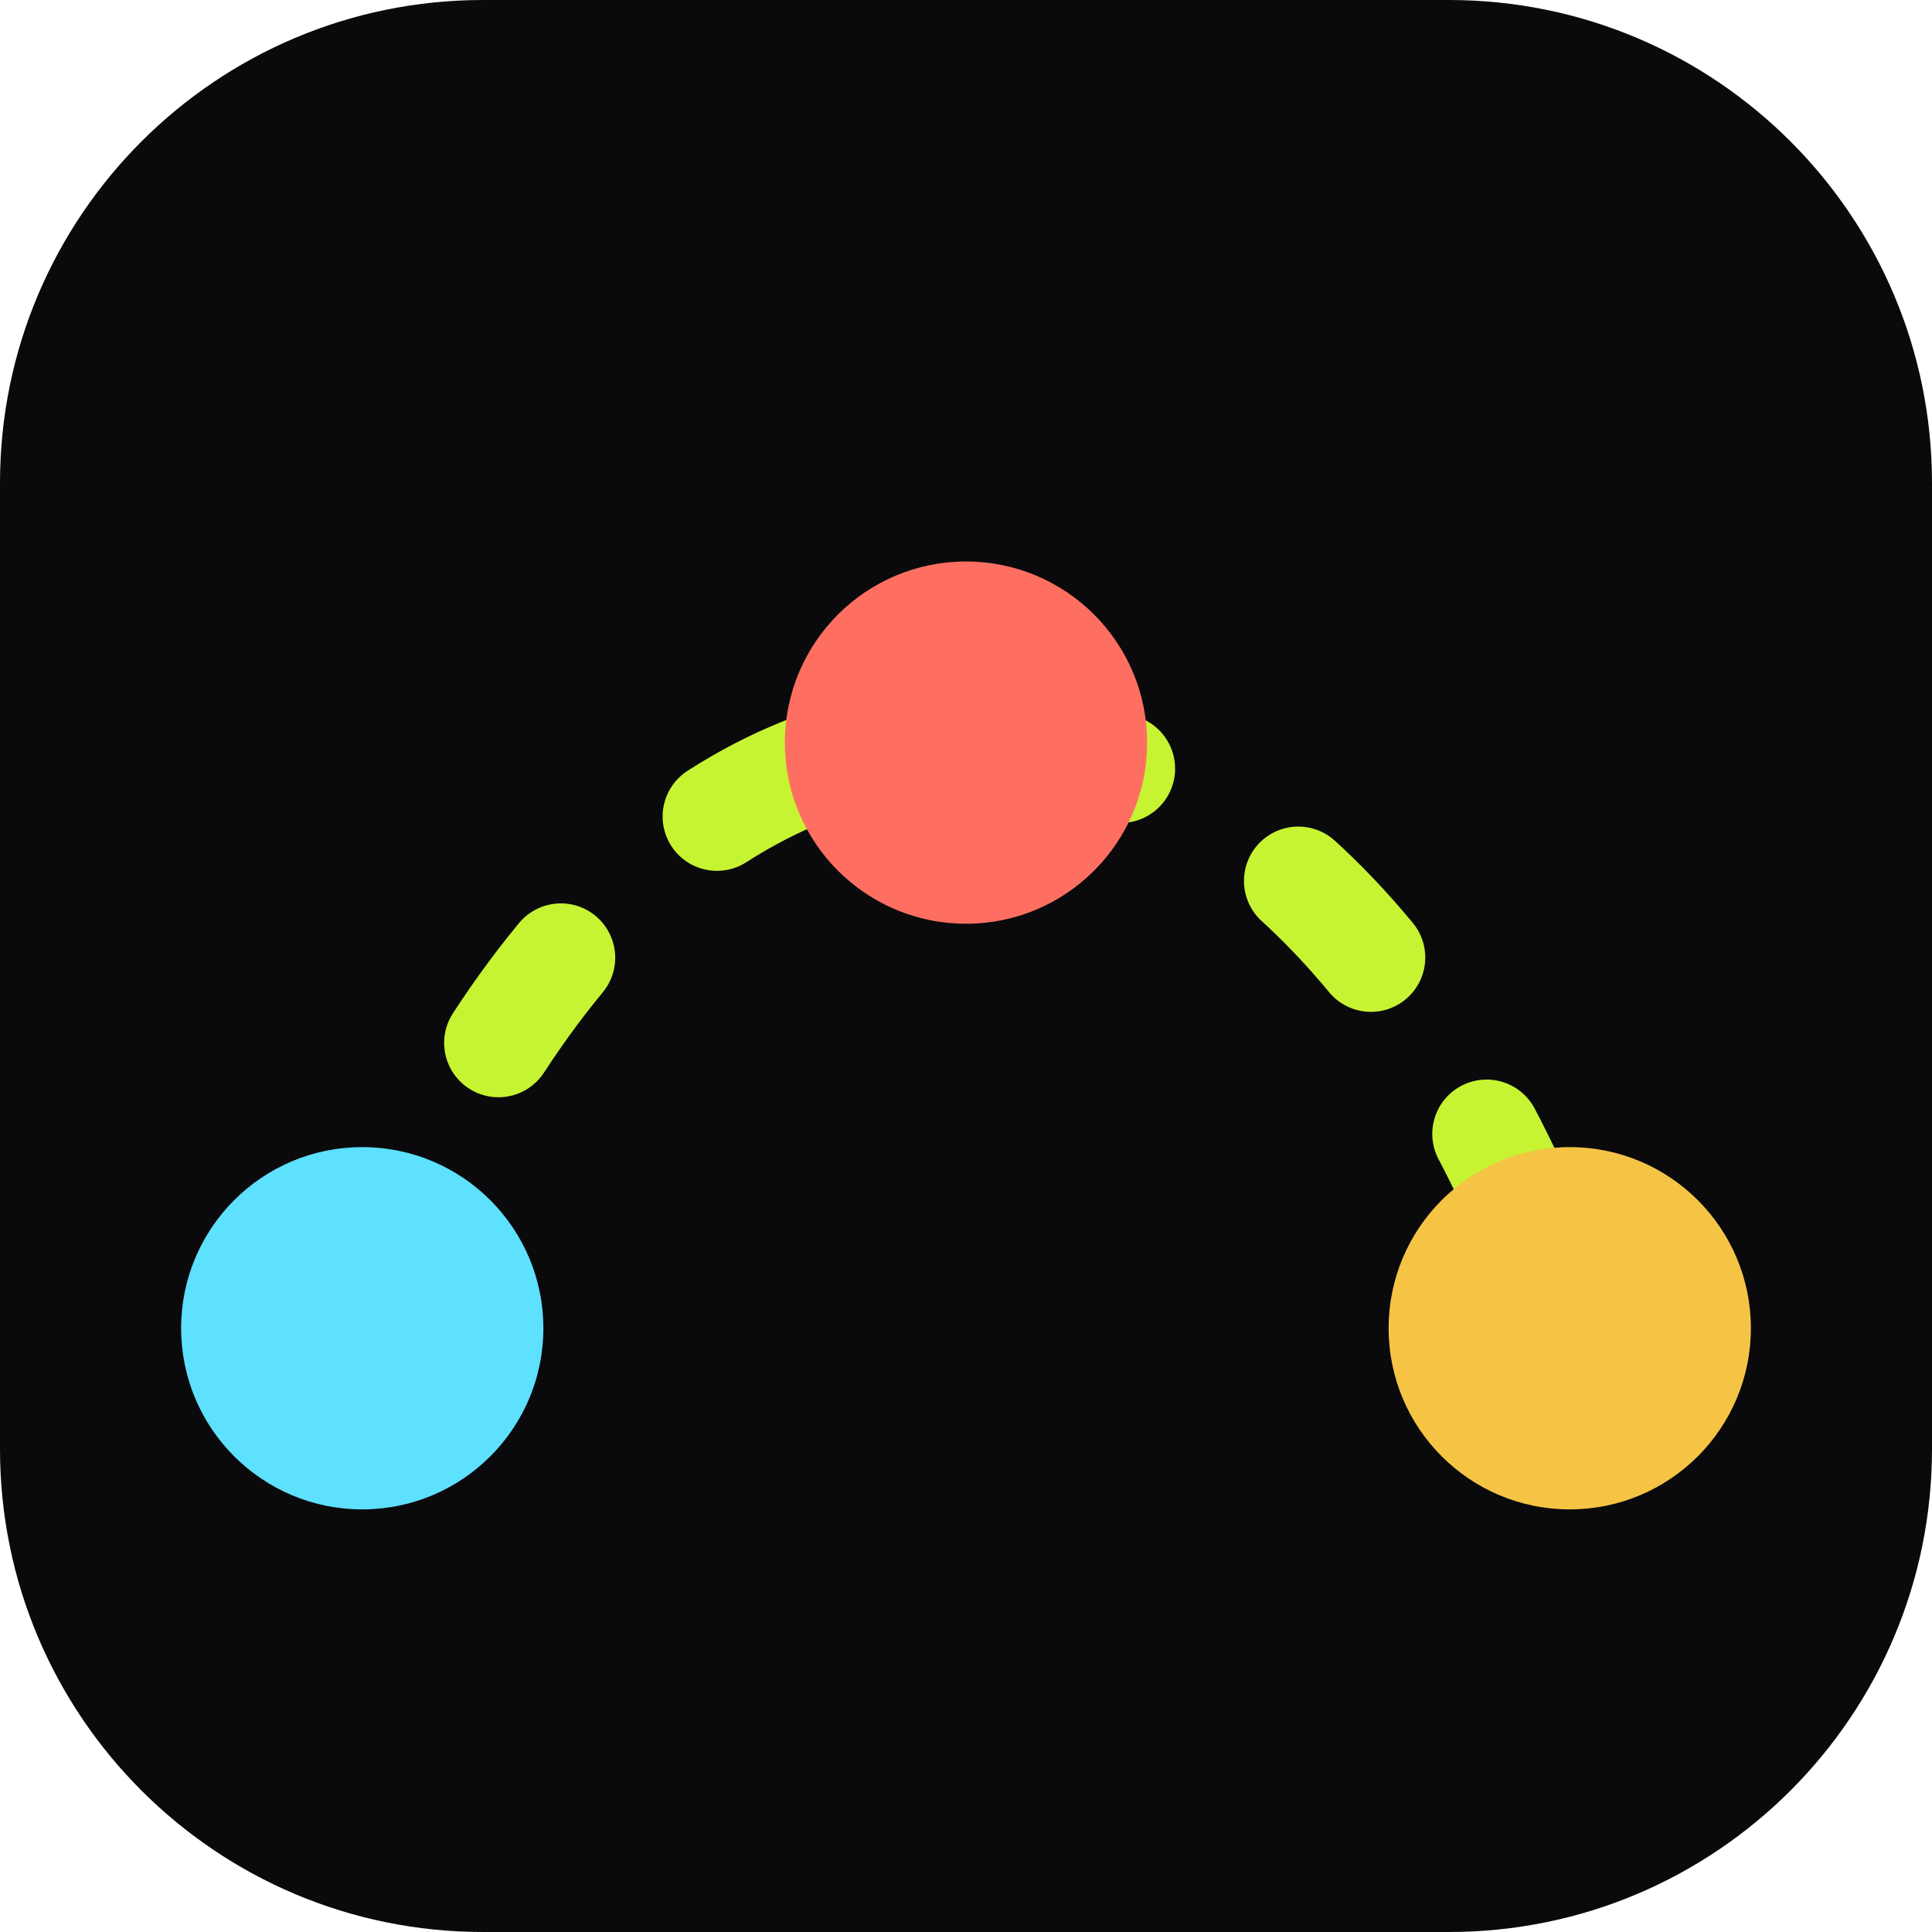
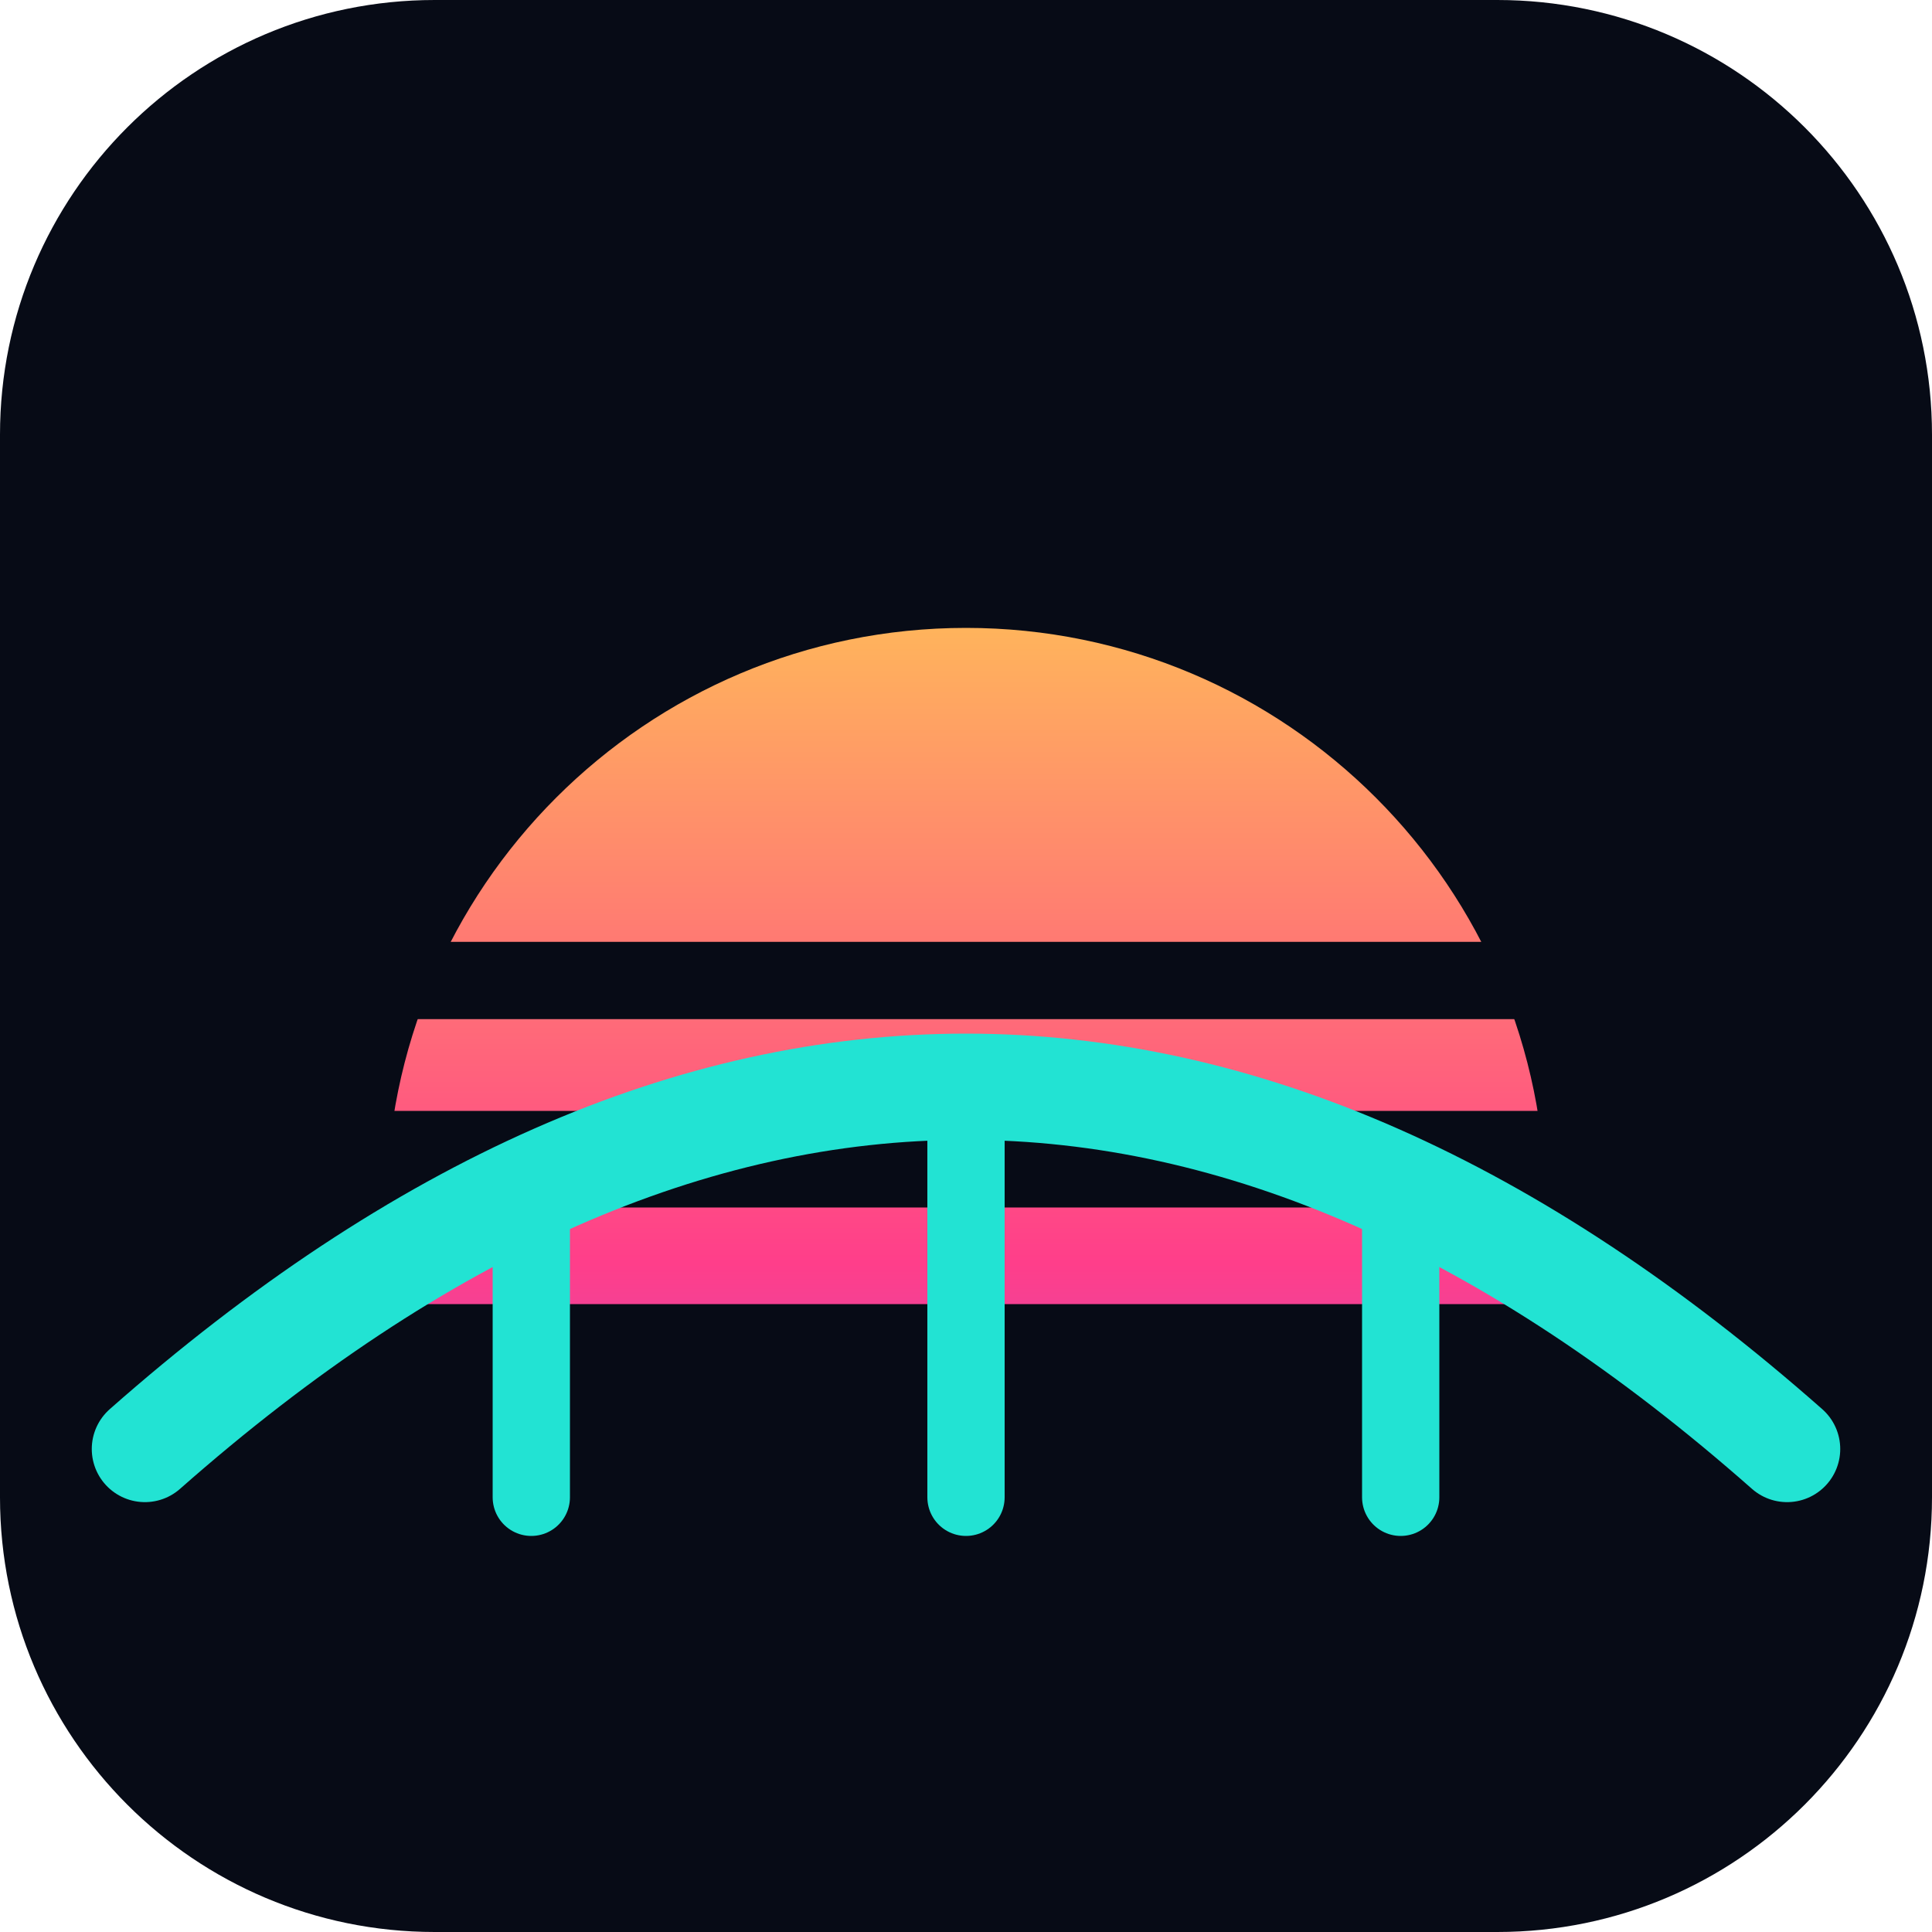
- <svg xmlns="http://www.w3.org/2000/svg" viewBox="0 0 64 64">
-   <rect width="64" height="64" rx="16" fill="#0a0a0c" />
-   <path d="M12 44 C 21 18, 43 18, 52 44" fill="none" stroke="#c6f432" stroke-width="3.6" stroke-linecap="round" stroke-dasharray="3.5 7" />
-   <circle cx="12" cy="44" r="6" fill="#5ee0ff" />
-   <circle cx="32" cy="24.6" r="6" fill="#ff6f61" />
-   <circle cx="52" cy="44" r="6" fill="#f6c445" />
+ <svg xmlns="http://www.w3.org/2000/svg" viewBox="0 0 40 40">
+   <defs>
+     <linearGradient id="g" x1="0" y1="0" x2="0" y2="1">
+       <stop offset="0" stop-color="#ffb35c" />
+       <stop offset=".55" stop-color="#ff3e8a" />
+       <stop offset="1" stop-color="#8b5cf6" />
+     </linearGradient>
+     <clipPath id="c">
+       <rect width="40" height="27" />
+     </clipPath>
+   </defs>
+   <rect width="40" height="40" rx="9" fill="#070b16" />
+   <g clip-path="url(#c)">
+     <circle cx="20" cy="25" r="12" fill="url(#g)" />
+     <rect x="6" y="19.5" width="28" height="1.6" fill="#070b16" />
+     <rect x="6" y="23" width="28" height="2" fill="#070b16" />
+   </g>
+   <path d="M3 30 Q20 15 37 30" fill="none" stroke="#22e3d3" stroke-width="2.2" stroke-linecap="round" />
+   <path d="M11 24.6V31M20 22.4V31M29 24.6V31" stroke="#22e3d3" stroke-width="1.6" stroke-linecap="round" />
</svg>
